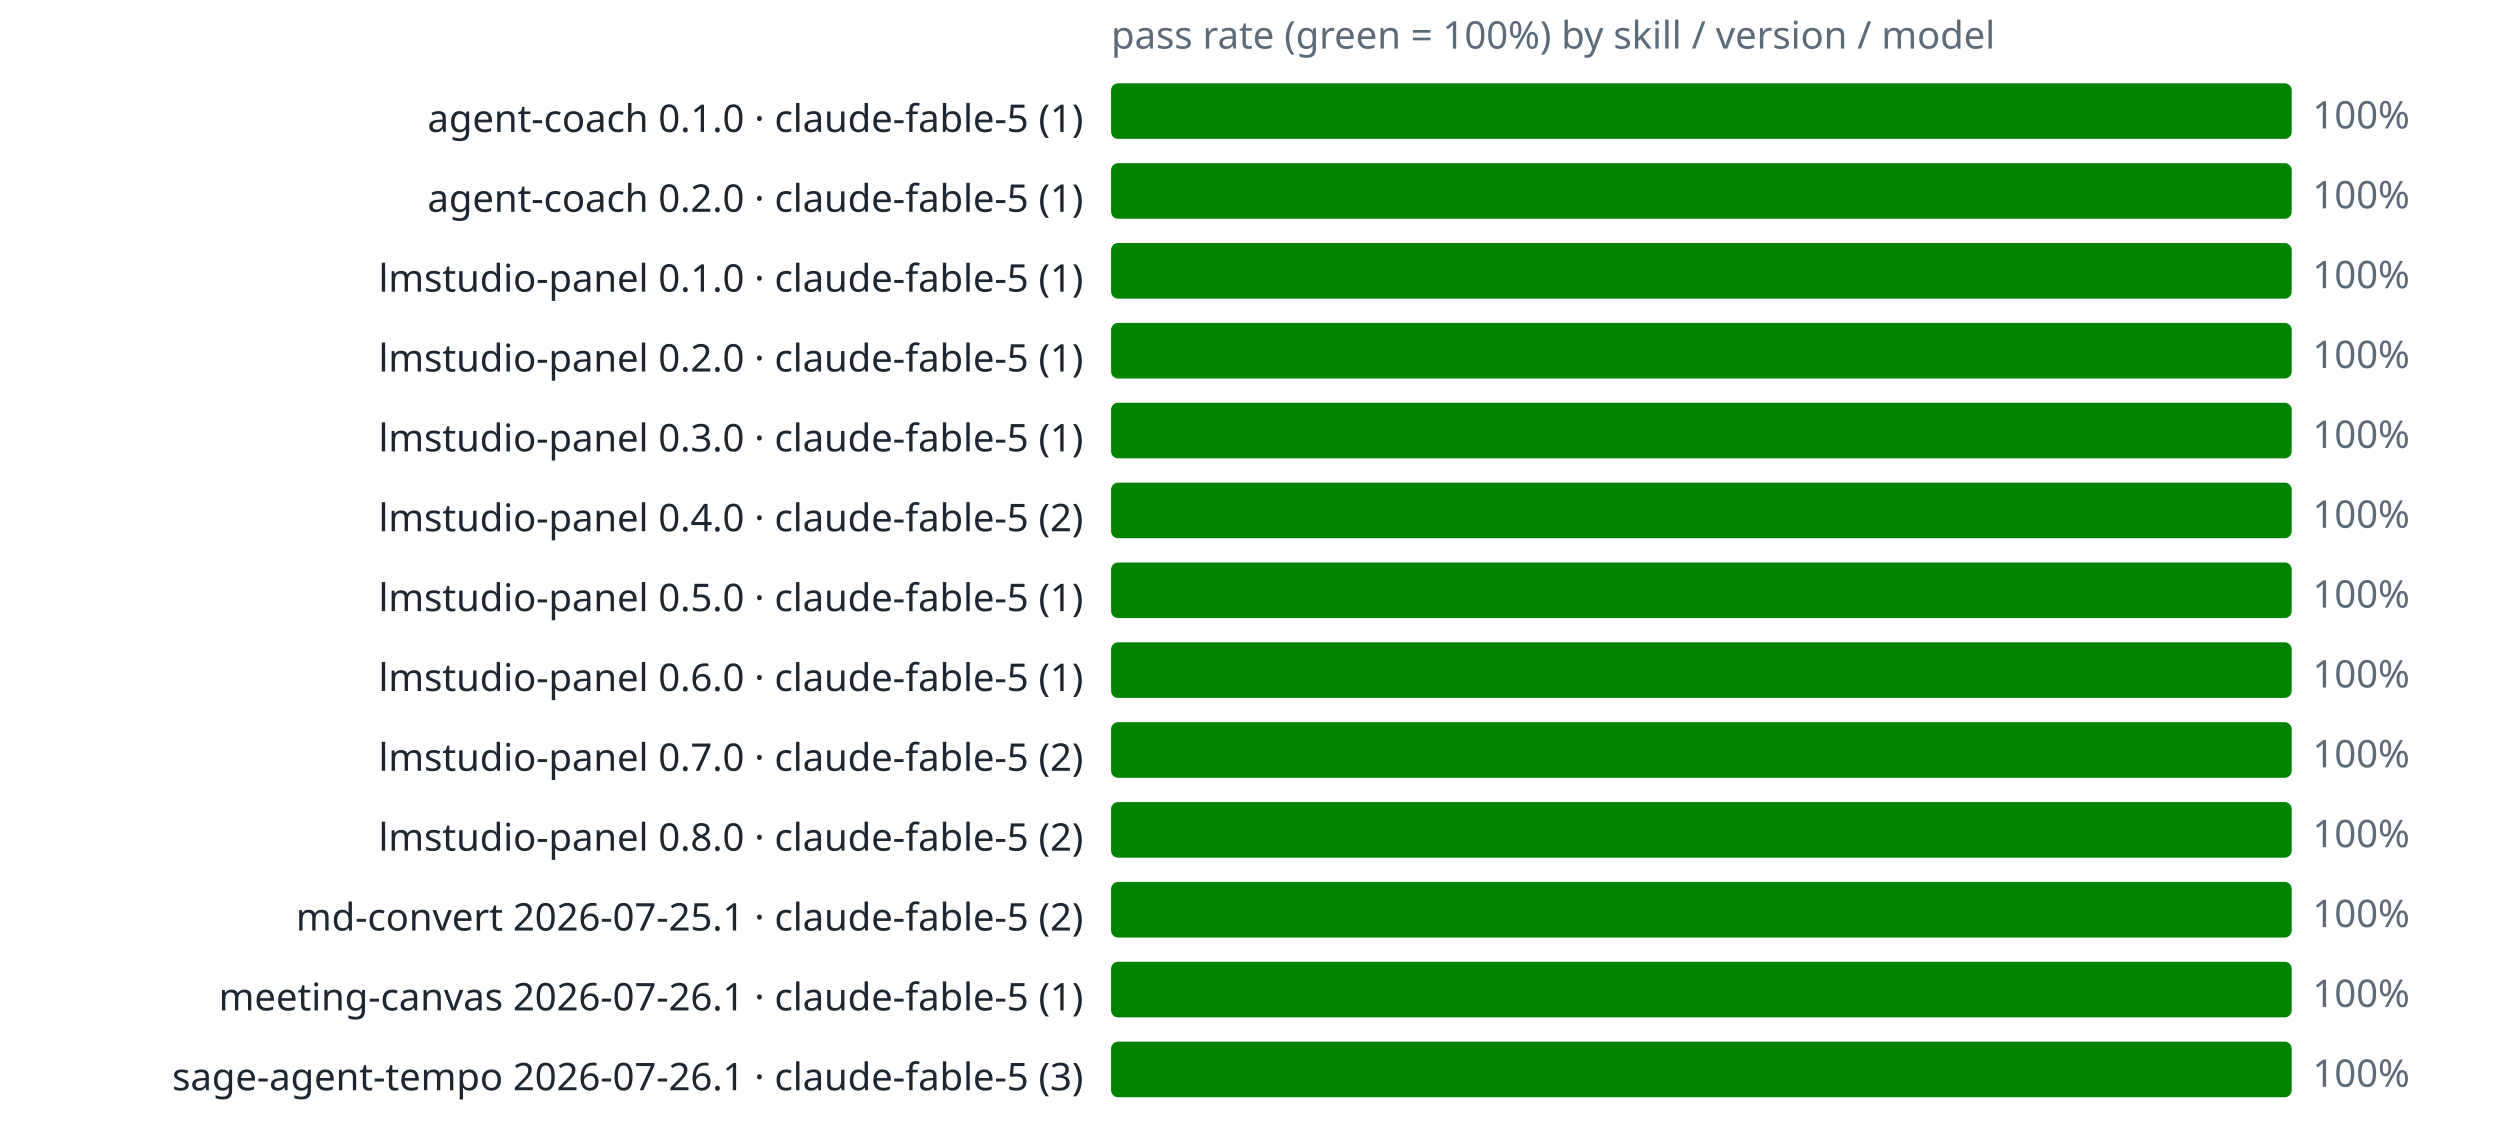
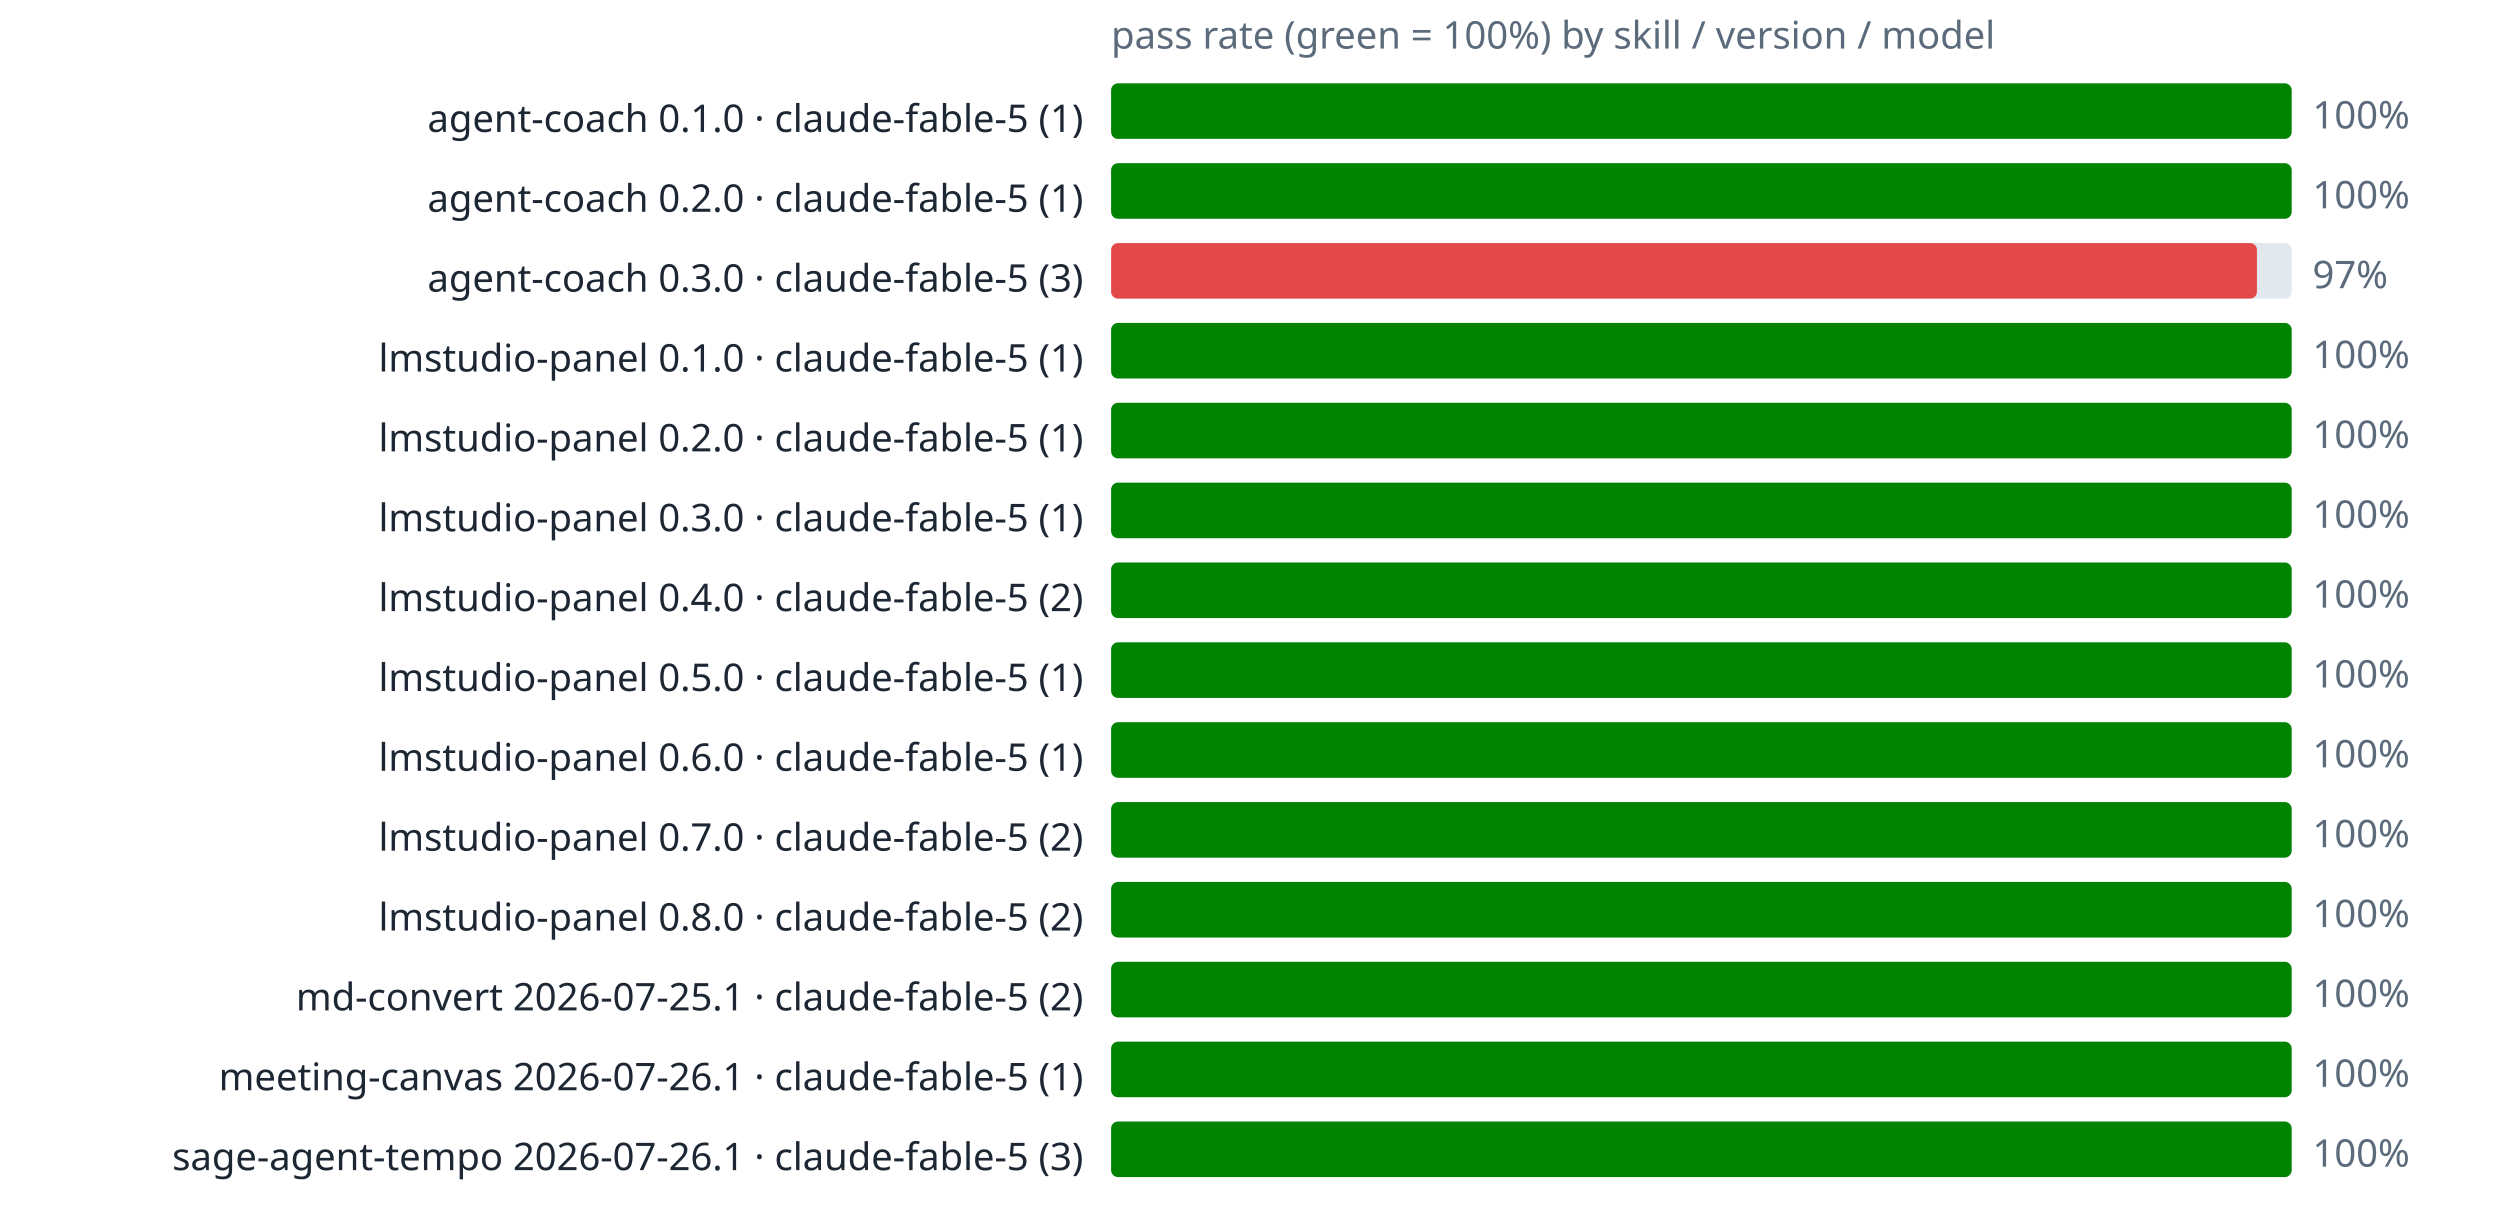
- <svg xmlns="http://www.w3.org/2000/svg" viewBox="0 0 720 329" font-family="sans-serif">
+ <svg xmlns="http://www.w3.org/2000/svg" viewBox="0 0 720 352" font-family="sans-serif">
  <text x="320" y="14" font-size="11" fill="#5b6b7b">pass rate (green = 100%) by skill / version / model</text>
  <text x="312" y="38" text-anchor="end" font-size="11" fill="#1c2733">agent-coach 0.1.0 · claude-fable-5 (1)</text>
  <rect x="320" y="24" width="340" height="16" rx="2" fill="#e3e8ee" />
  <rect x="320" y="24" width="340" height="16" rx="2" fill="#008300" />
  <text x="666" y="37" font-size="11" fill="#5b6b7b">100%</text>
  <text x="312" y="61" text-anchor="end" font-size="11" fill="#1c2733">agent-coach 0.2.0 · claude-fable-5 (1)</text>
  <rect x="320" y="47" width="340" height="16" rx="2" fill="#e3e8ee" />
  <rect x="320" y="47" width="340" height="16" rx="2" fill="#008300" />
  <text x="666" y="60" font-size="11" fill="#5b6b7b">100%</text>
-   <text x="312" y="84" text-anchor="end" font-size="11" fill="#1c2733">lmstudio-panel 0.1.0 · claude-fable-5 (1)</text>
+   <text x="312" y="84" text-anchor="end" font-size="11" fill="#1c2733">agent-coach 0.3.0 · claude-fable-5 (3)</text>
  <rect x="320" y="70" width="340" height="16" rx="2" fill="#e3e8ee" />
-   <rect x="320" y="70" width="340" height="16" rx="2" fill="#008300" />
-   <text x="666" y="83" font-size="11" fill="#5b6b7b">100%</text>
-   <text x="312" y="107" text-anchor="end" font-size="11" fill="#1c2733">lmstudio-panel 0.2.0 · claude-fable-5 (1)</text>
+   <rect x="320" y="70" width="330" height="16" rx="2" fill="#e34948" />
+   <text x="666" y="83" font-size="11" fill="#5b6b7b">97%</text>
+   <text x="312" y="107" text-anchor="end" font-size="11" fill="#1c2733">lmstudio-panel 0.1.0 · claude-fable-5 (1)</text>
  <rect x="320" y="93" width="340" height="16" rx="2" fill="#e3e8ee" />
  <rect x="320" y="93" width="340" height="16" rx="2" fill="#008300" />
  <text x="666" y="106" font-size="11" fill="#5b6b7b">100%</text>
-   <text x="312" y="130" text-anchor="end" font-size="11" fill="#1c2733">lmstudio-panel 0.3.0 · claude-fable-5 (1)</text>
+   <text x="312" y="130" text-anchor="end" font-size="11" fill="#1c2733">lmstudio-panel 0.2.0 · claude-fable-5 (1)</text>
  <rect x="320" y="116" width="340" height="16" rx="2" fill="#e3e8ee" />
  <rect x="320" y="116" width="340" height="16" rx="2" fill="#008300" />
  <text x="666" y="129" font-size="11" fill="#5b6b7b">100%</text>
-   <text x="312" y="153" text-anchor="end" font-size="11" fill="#1c2733">lmstudio-panel 0.4.0 · claude-fable-5 (2)</text>
+   <text x="312" y="153" text-anchor="end" font-size="11" fill="#1c2733">lmstudio-panel 0.3.0 · claude-fable-5 (1)</text>
  <rect x="320" y="139" width="340" height="16" rx="2" fill="#e3e8ee" />
  <rect x="320" y="139" width="340" height="16" rx="2" fill="#008300" />
  <text x="666" y="152" font-size="11" fill="#5b6b7b">100%</text>
-   <text x="312" y="176" text-anchor="end" font-size="11" fill="#1c2733">lmstudio-panel 0.5.0 · claude-fable-5 (1)</text>
+   <text x="312" y="176" text-anchor="end" font-size="11" fill="#1c2733">lmstudio-panel 0.4.0 · claude-fable-5 (2)</text>
  <rect x="320" y="162" width="340" height="16" rx="2" fill="#e3e8ee" />
  <rect x="320" y="162" width="340" height="16" rx="2" fill="#008300" />
  <text x="666" y="175" font-size="11" fill="#5b6b7b">100%</text>
-   <text x="312" y="199" text-anchor="end" font-size="11" fill="#1c2733">lmstudio-panel 0.6.0 · claude-fable-5 (1)</text>
+   <text x="312" y="199" text-anchor="end" font-size="11" fill="#1c2733">lmstudio-panel 0.5.0 · claude-fable-5 (1)</text>
  <rect x="320" y="185" width="340" height="16" rx="2" fill="#e3e8ee" />
  <rect x="320" y="185" width="340" height="16" rx="2" fill="#008300" />
  <text x="666" y="198" font-size="11" fill="#5b6b7b">100%</text>
-   <text x="312" y="222" text-anchor="end" font-size="11" fill="#1c2733">lmstudio-panel 0.7.0 · claude-fable-5 (2)</text>
+   <text x="312" y="222" text-anchor="end" font-size="11" fill="#1c2733">lmstudio-panel 0.6.0 · claude-fable-5 (1)</text>
  <rect x="320" y="208" width="340" height="16" rx="2" fill="#e3e8ee" />
  <rect x="320" y="208" width="340" height="16" rx="2" fill="#008300" />
  <text x="666" y="221" font-size="11" fill="#5b6b7b">100%</text>
-   <text x="312" y="245" text-anchor="end" font-size="11" fill="#1c2733">lmstudio-panel 0.8.0 · claude-fable-5 (2)</text>
+   <text x="312" y="245" text-anchor="end" font-size="11" fill="#1c2733">lmstudio-panel 0.7.0 · claude-fable-5 (2)</text>
  <rect x="320" y="231" width="340" height="16" rx="2" fill="#e3e8ee" />
  <rect x="320" y="231" width="340" height="16" rx="2" fill="#008300" />
  <text x="666" y="244" font-size="11" fill="#5b6b7b">100%</text>
-   <text x="312" y="268" text-anchor="end" font-size="11" fill="#1c2733">md-convert 2026-07-25.1 · claude-fable-5 (2)</text>
+   <text x="312" y="268" text-anchor="end" font-size="11" fill="#1c2733">lmstudio-panel 0.8.0 · claude-fable-5 (2)</text>
  <rect x="320" y="254" width="340" height="16" rx="2" fill="#e3e8ee" />
  <rect x="320" y="254" width="340" height="16" rx="2" fill="#008300" />
  <text x="666" y="267" font-size="11" fill="#5b6b7b">100%</text>
-   <text x="312" y="291" text-anchor="end" font-size="11" fill="#1c2733">meeting-canvas 2026-07-26.1 · claude-fable-5 (1)</text>
+   <text x="312" y="291" text-anchor="end" font-size="11" fill="#1c2733">md-convert 2026-07-25.1 · claude-fable-5 (2)</text>
  <rect x="320" y="277" width="340" height="16" rx="2" fill="#e3e8ee" />
  <rect x="320" y="277" width="340" height="16" rx="2" fill="#008300" />
  <text x="666" y="290" font-size="11" fill="#5b6b7b">100%</text>
-   <text x="312" y="314" text-anchor="end" font-size="11" fill="#1c2733">sage-agent-tempo 2026-07-26.1 · claude-fable-5 (3)</text>
+   <text x="312" y="314" text-anchor="end" font-size="11" fill="#1c2733">meeting-canvas 2026-07-26.1 · claude-fable-5 (1)</text>
  <rect x="320" y="300" width="340" height="16" rx="2" fill="#e3e8ee" />
  <rect x="320" y="300" width="340" height="16" rx="2" fill="#008300" />
  <text x="666" y="313" font-size="11" fill="#5b6b7b">100%</text>
+   <text x="312" y="337" text-anchor="end" font-size="11" fill="#1c2733">sage-agent-tempo 2026-07-26.1 · claude-fable-5 (3)</text>
+   <rect x="320" y="323" width="340" height="16" rx="2" fill="#e3e8ee" />
+   <rect x="320" y="323" width="340" height="16" rx="2" fill="#008300" />
+   <text x="666" y="336" font-size="11" fill="#5b6b7b">100%</text>
</svg>
